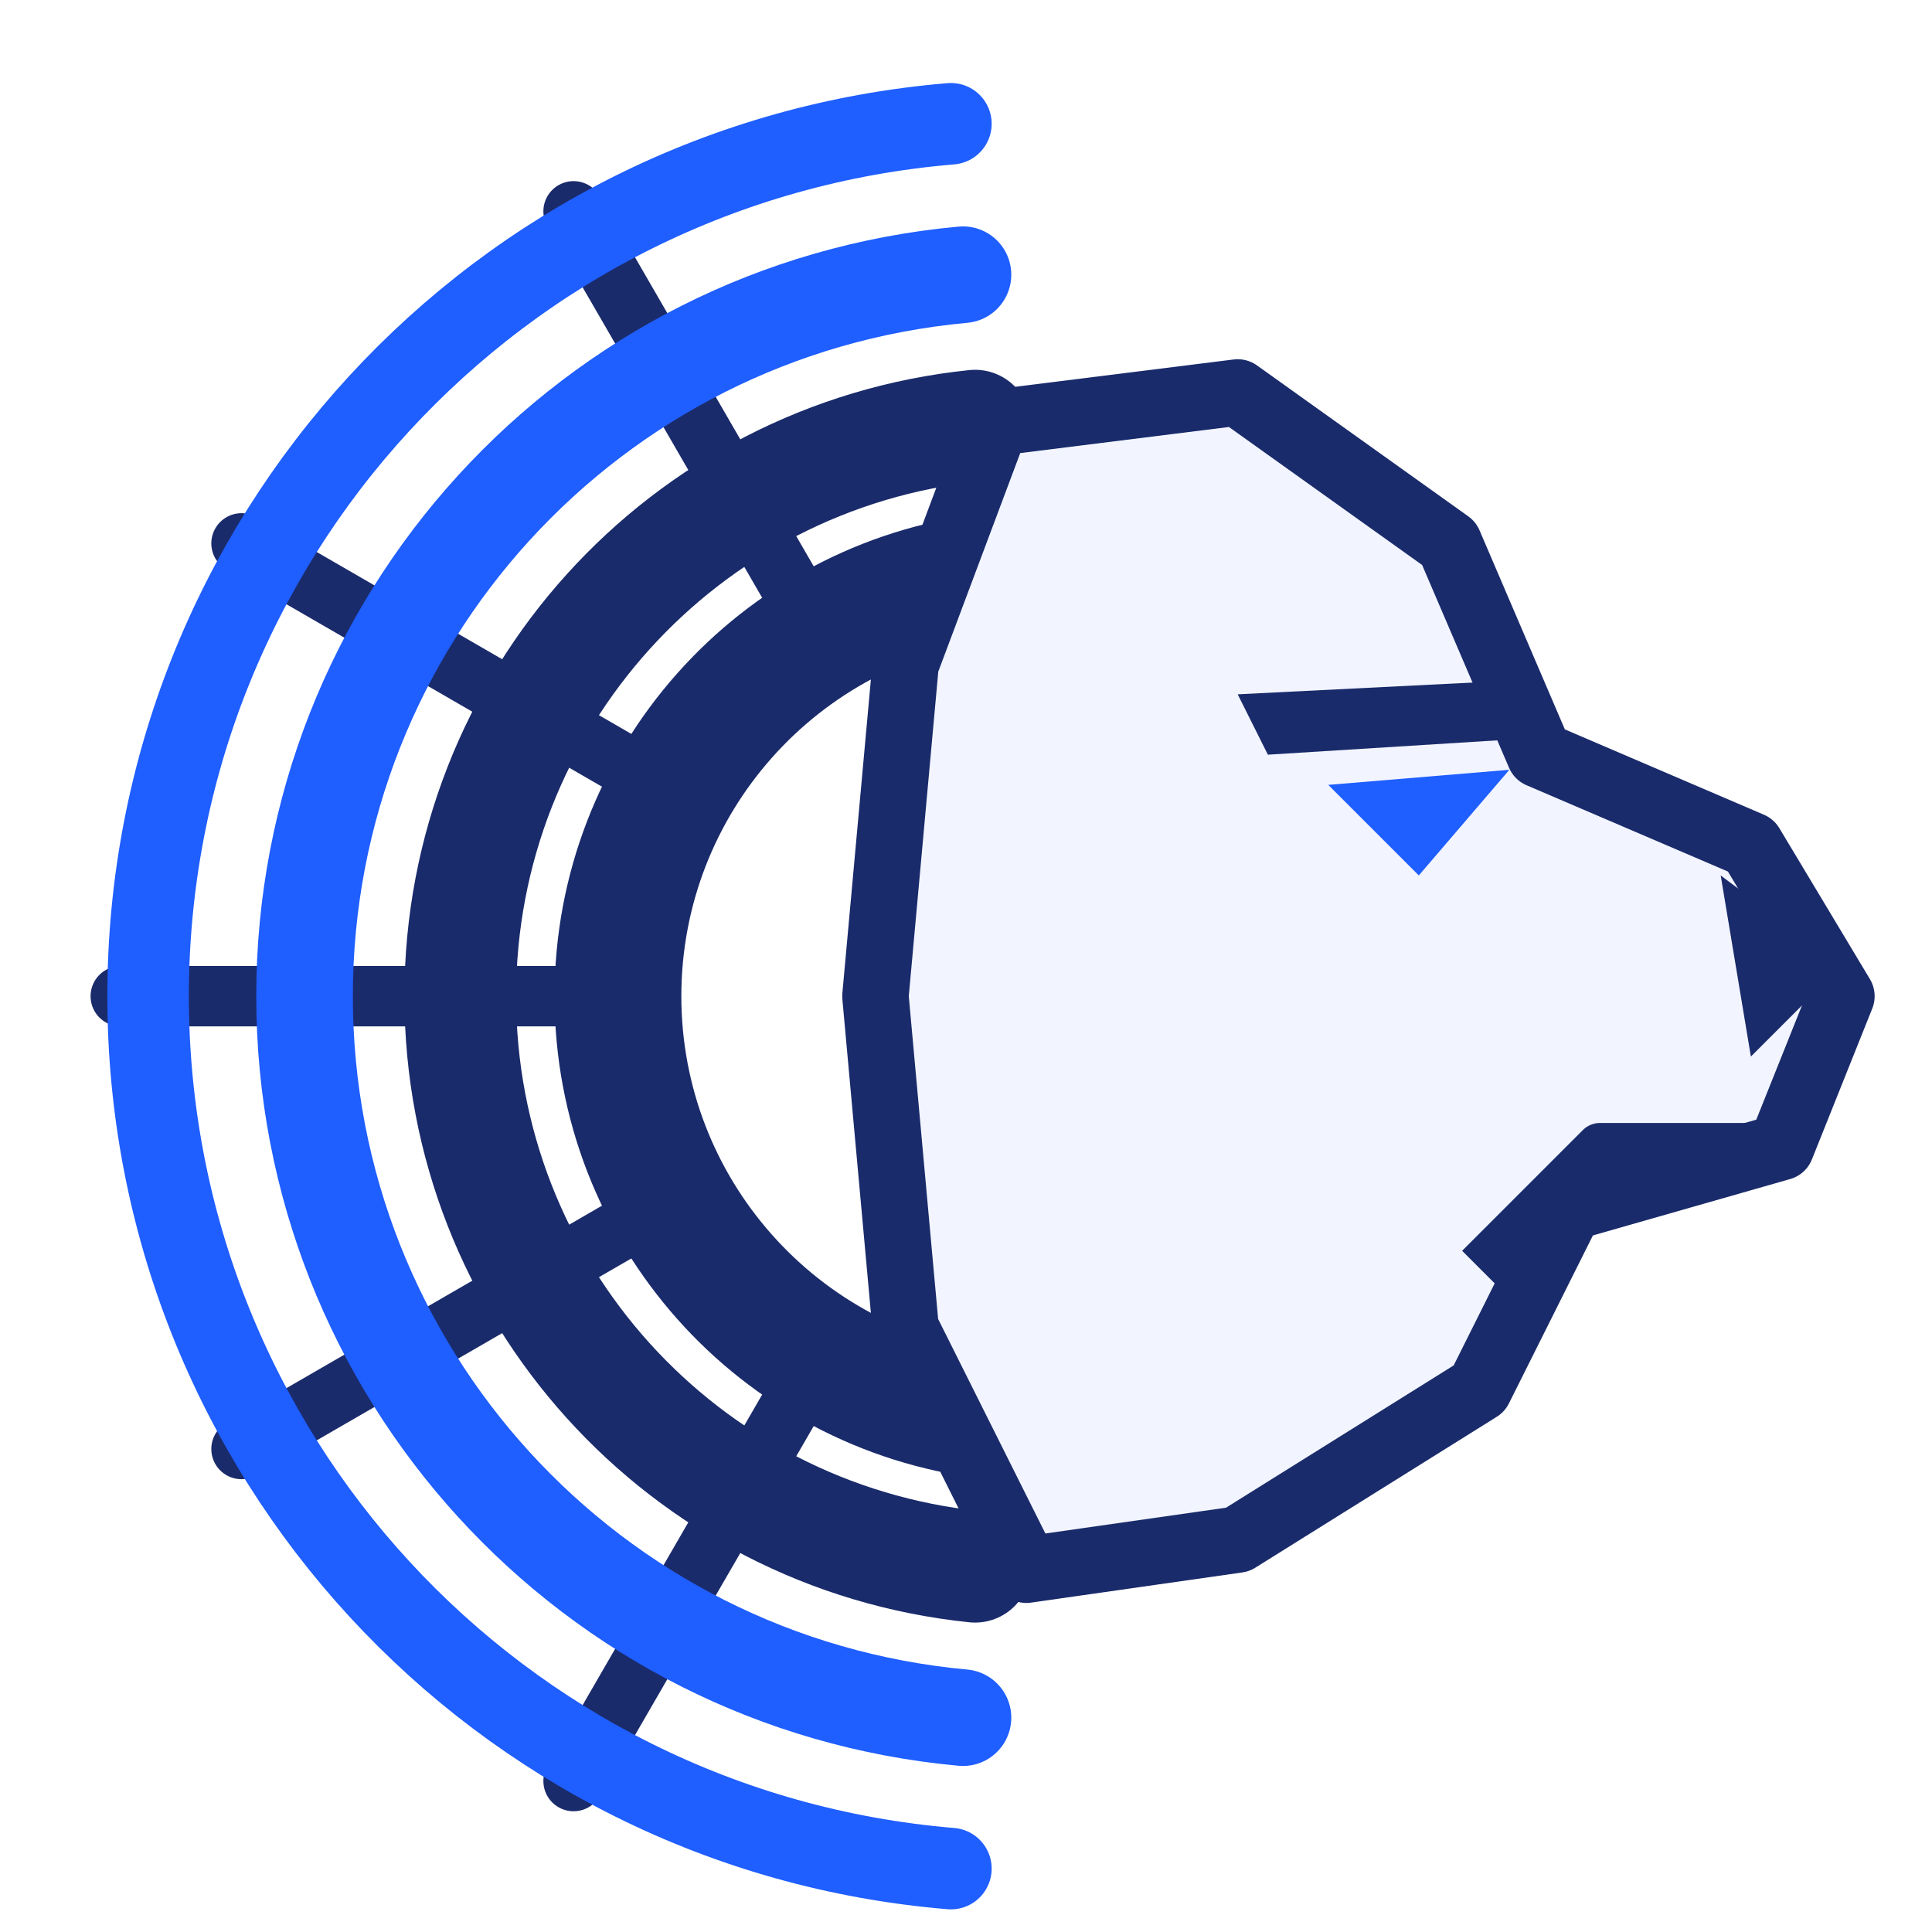
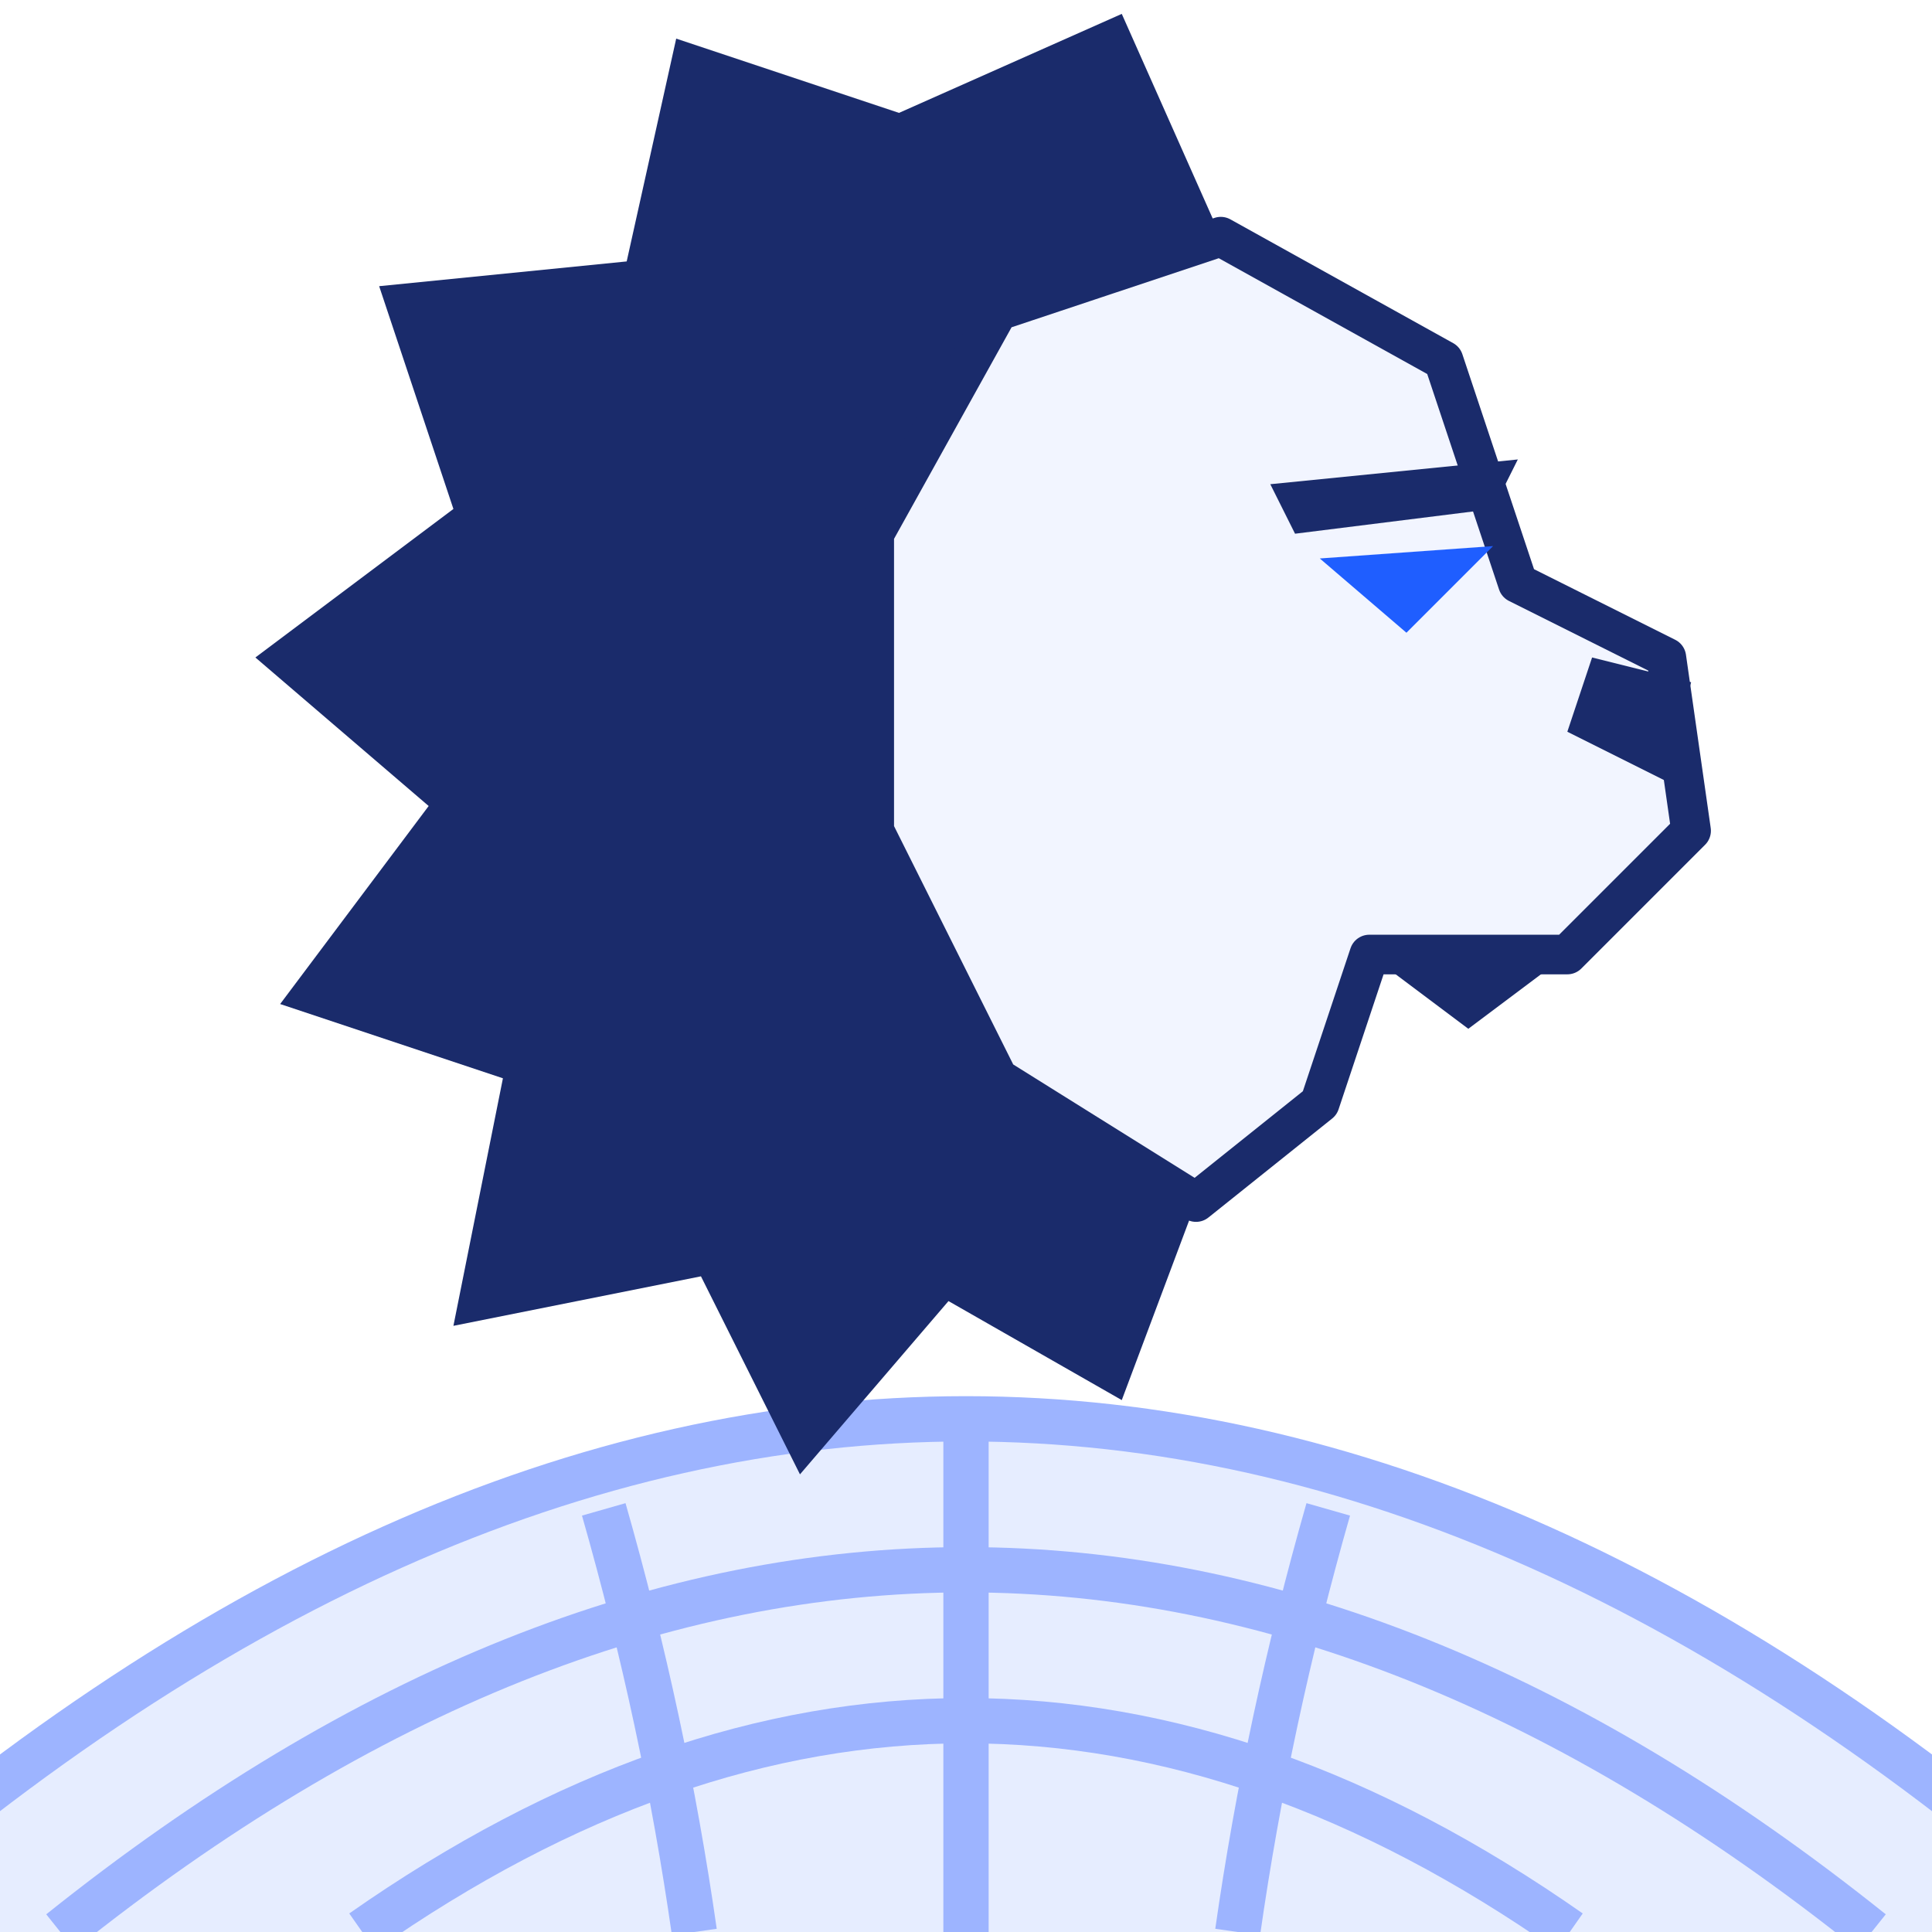
<svg xmlns="http://www.w3.org/2000/svg" viewBox="0 0 64 64" width="64" height="64">
-   <line x1="27.5" y1="21.7" x2="19.0" y2="7.0" stroke="#1a2b6b" stroke-width="2" stroke-linecap="round" />
-   <line x1="22.7" y1="26.5" x2="8.0" y2="18.0" stroke="#1a2b6b" stroke-width="2" stroke-linecap="round" />
-   <line x1="21.0" y1="33.0" x2="4.0" y2="33.0" stroke="#1a2b6b" stroke-width="2" stroke-linecap="round" />
-   <line x1="22.7" y1="39.5" x2="8.0" y2="48.0" stroke="#1a2b6b" stroke-width="2" stroke-linecap="round" />
-   <line x1="27.5" y1="44.3" x2="19.0" y2="59.0" stroke="#1a2b6b" stroke-width="2" stroke-linecap="round" />
-   <path d="M32.8 19.1 A14 14 0 0 0 32.8 46.9" stroke="#1a2b6b" stroke-width="4.2" fill="none" stroke-linecap="round" />
-   <path d="M32.3 14.1 A19 19 0 0 0 32.3 51.9" stroke="#1a2b6b" stroke-width="3.7" fill="none" stroke-linecap="round" />
-   <path d="M31.9 9.1 A24 24 0 0 0 31.9 56.9" stroke="#1f5eff" stroke-width="3.2" fill="none" stroke-linecap="round" />
-   <path d="M31.5 4.1 A29 29 0 0 0 31.5 61.9" stroke="#1f5eff" stroke-width="2.7" fill="none" stroke-linecap="round" />
-   <polygon fill="#f2f5ff" stroke="#1a2b6b" stroke-width="2.2" stroke-linejoin="round" points="33,14 41,13 48,18 51,25 58,28 61,33 59,38 52,40 49,46 41,51 34,52 30,44 29,33 30,22" />
-   <polygon fill="#1a2b6b" points="41,23 51,22.5 50,24.5 42,25" />
-   <polygon fill="#1f5eff" points="44,26 50,25.5 47,29" />
-   <polygon fill="#1a2b6b" points="57,29 61,32 58,35" />
-   <polyline points="59,38 53,38 49,42" fill="none" stroke="#1a2b6b" stroke-width="1.6" stroke-linejoin="round" />
+   <defs>
+     <clipPath id="f">
+       <rect x="0" y="0" width="64" height="64" />
+     </clipPath>
+   </defs>
+   <g clip-path="url(#f)">
+     <path d="M-6 64 Q32 30 70 64 Z" fill="#e6edff" />
+     <g fill="none" stroke="#9db4ff" stroke-width="1.5">
+       <path d="M-6 64 Q32 30 70 64" />
+       <path d="M2 64 Q32 40 62 64" />
+       <path d="M12 64 Q32 50 52 64" />
+       <path d="M32 47 L32 64" />
+       <path d="M20 50 Q22 57 23 64" />
+       <path d="M44 50 Q42 57 41 64" />
+     </g>
+   </g>
+   <g transform="translate(6,-2) scale(0.82)">
+     <polygon fill="#1a2b6b" points="38,3 29,7 20,4 18,13 8,14 11,23 3,29 10,35 4,43 13,46 11,56 21,54 25,62 31,55 38,59 41,51 33,46 28,36 28,24 33,15 42,12" />
+     <polygon fill="#f2f5ff" stroke="#1a2b6b" stroke-width="1.6" stroke-linejoin="round" points="42,12 33,15 28,24 28,36 33,46 41,51 46,47 48,41 56,41 61,36 60,29 54,26 51,17" />
+     <polygon fill="#1a2b6b" points="44,22 54,21 53,23 45,24" />
+     <polygon fill="#1f5eff" points="46,25 53,24.5 49.5,28" />
+     <polygon fill="#1a2b6b" points="57,29 61,30 60,34 56,32" />
+     <polygon fill="#1a2b6b" points="48,41 56,41 52,44" />
+   </g>
</svg>
